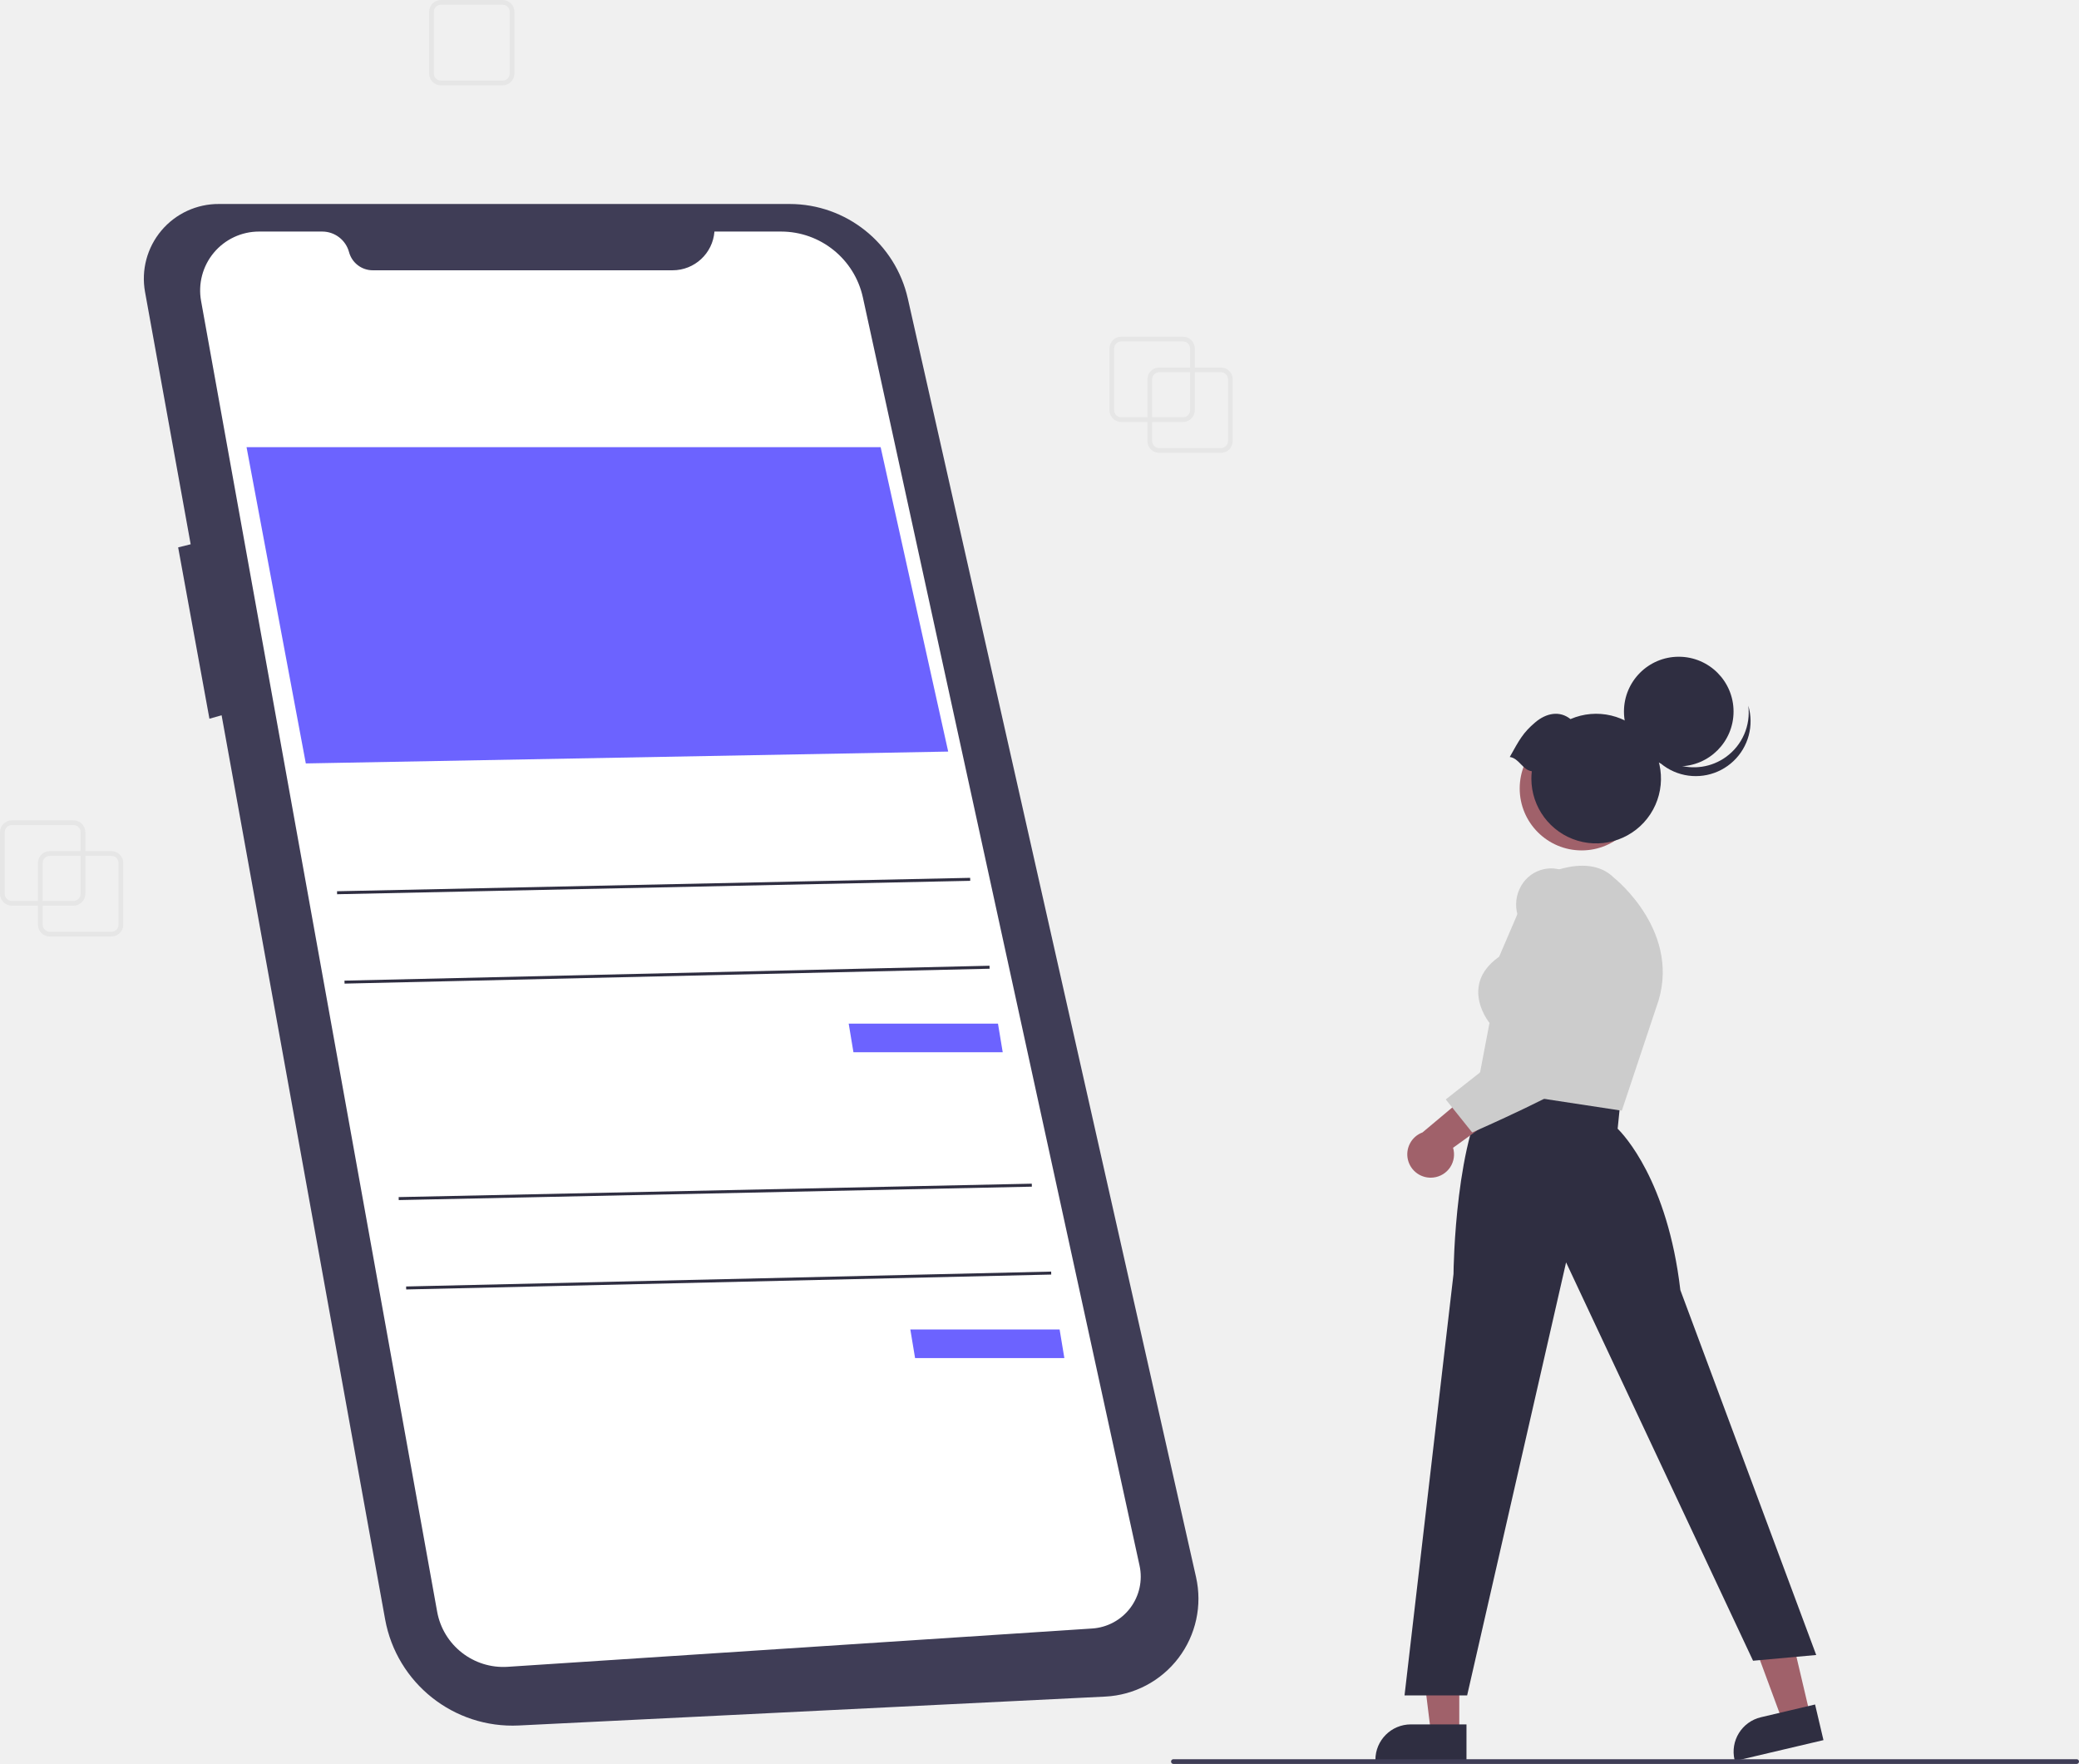
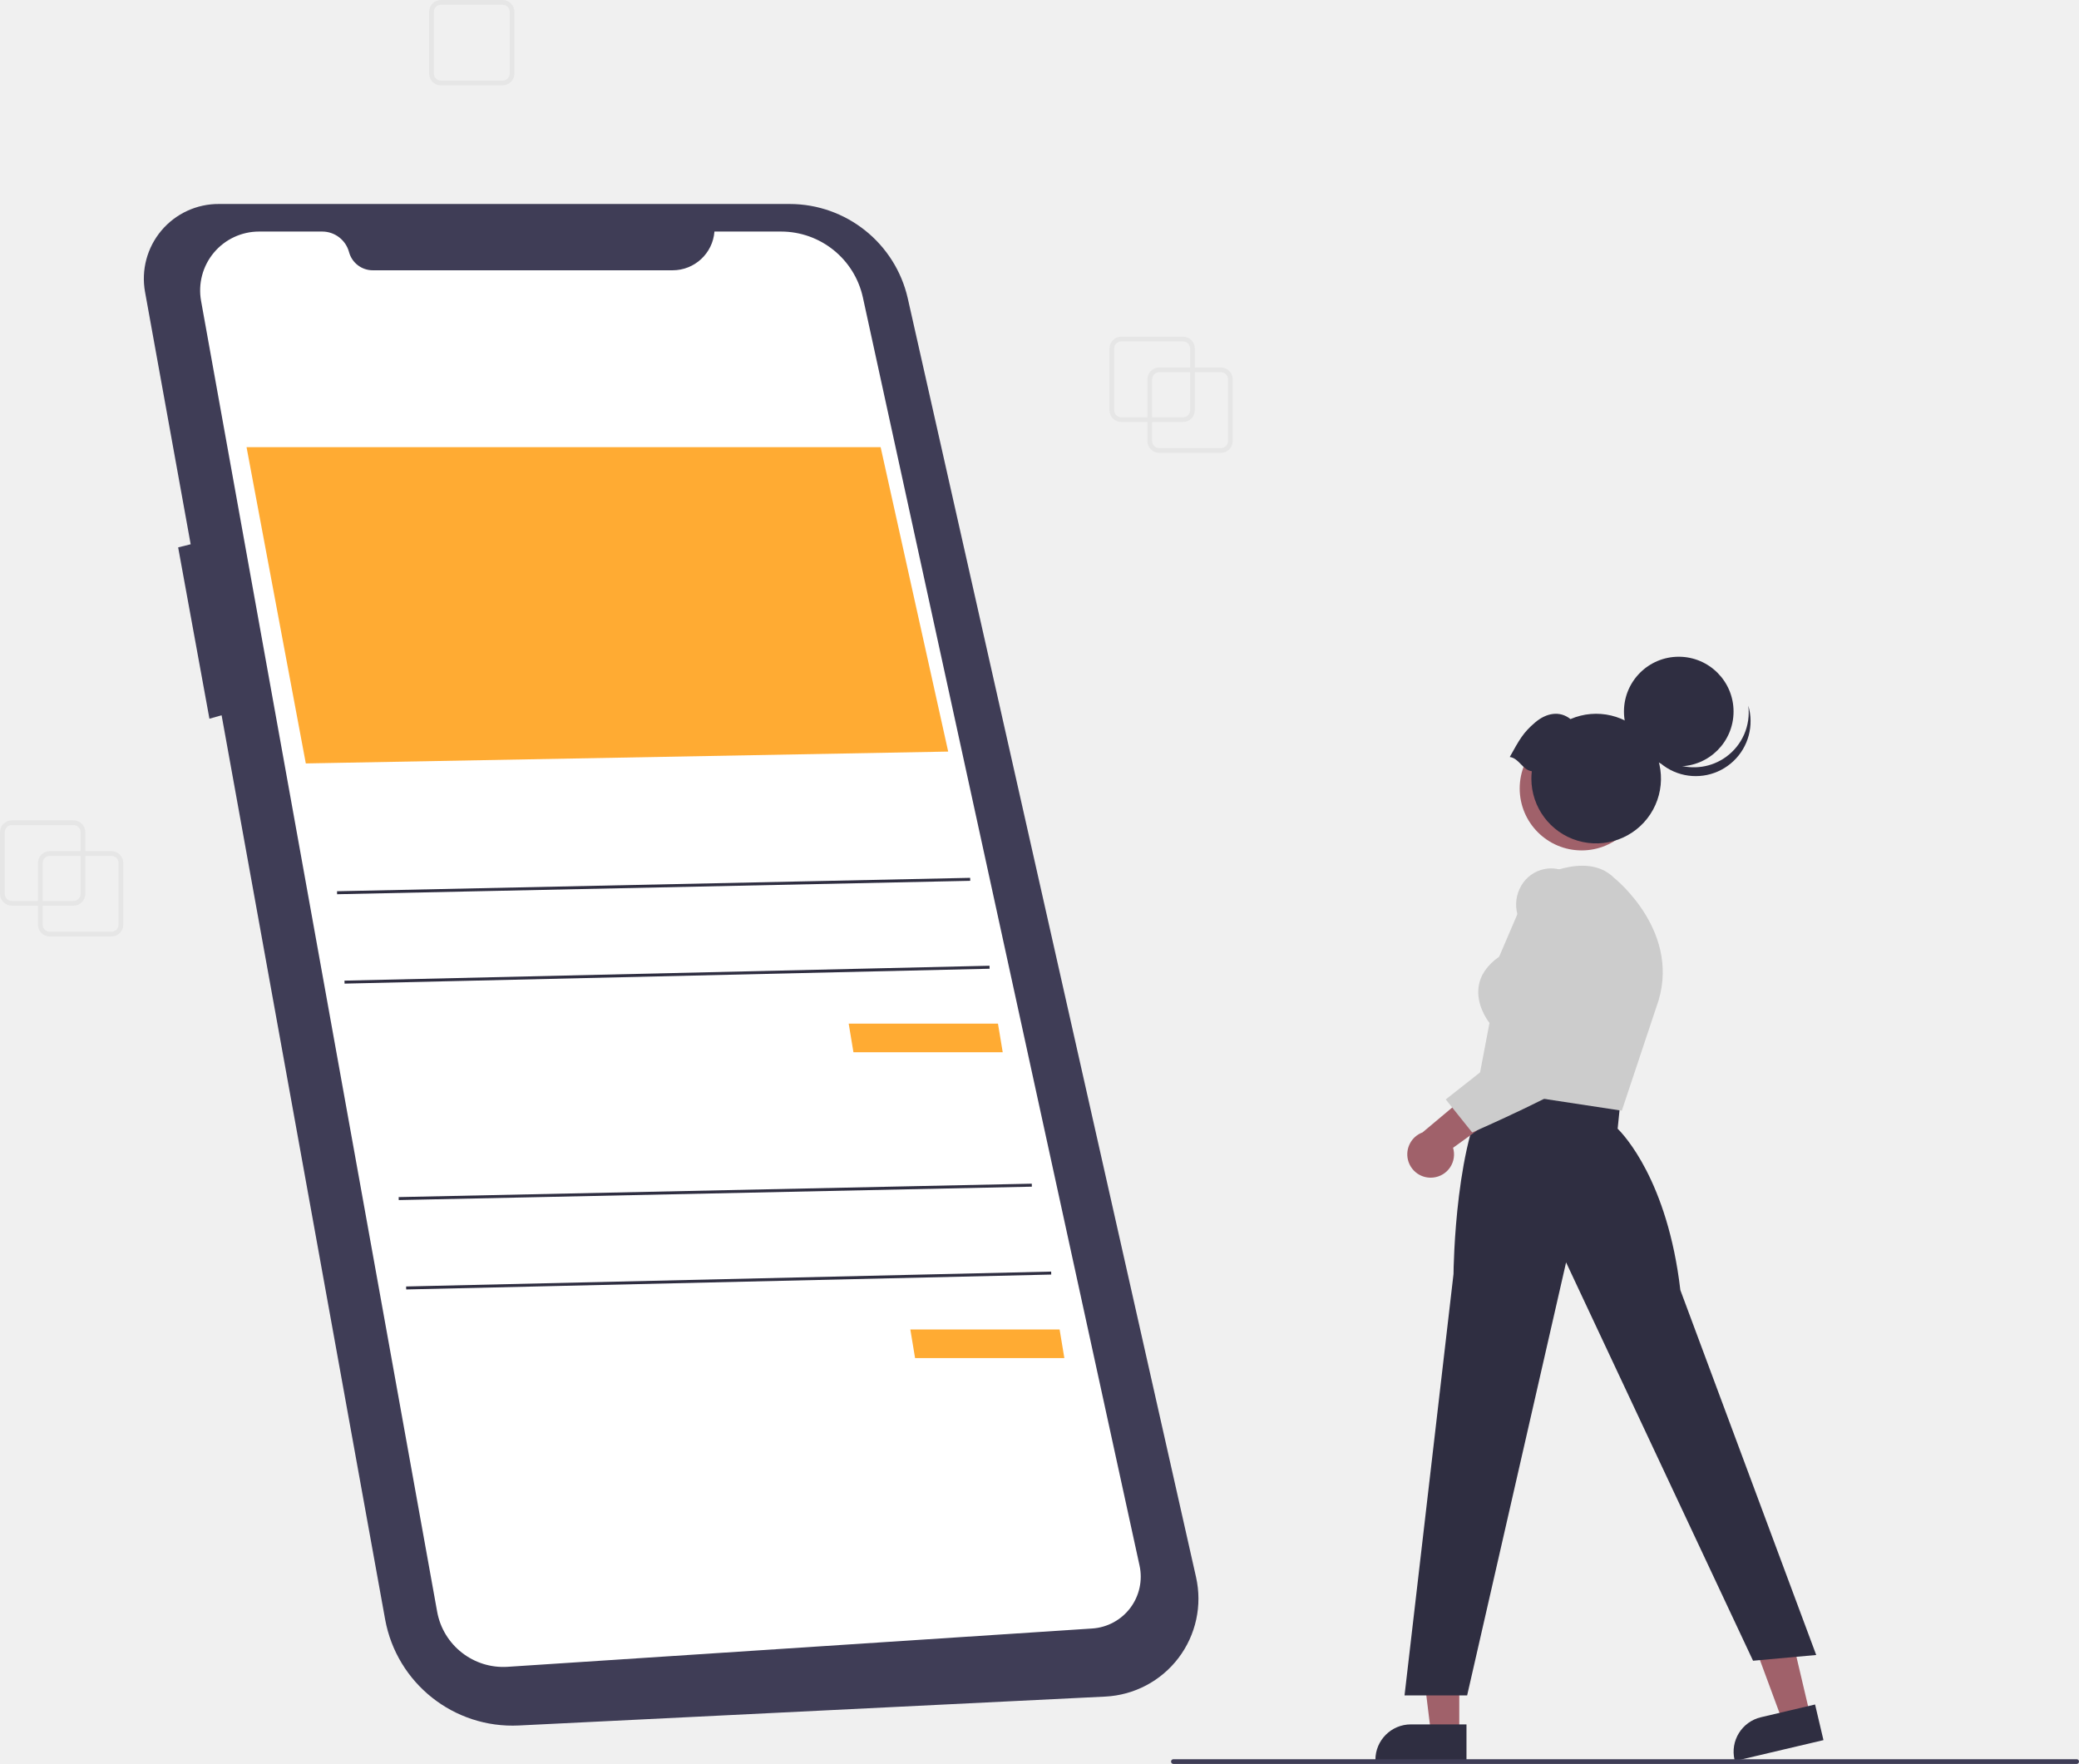
<svg xmlns="http://www.w3.org/2000/svg" data-name="Layer 1" width="876.972" height="744" viewBox="0 0 876.972 744">
  <path d="M676.514,269h-26a5.006,5.006,0,0,1-5-5V238a5.006,5.006,0,0,1,5-5h26a5.006,5.006,0,0,1,5,5v26A5.006,5.006,0,0,1,676.514,269Zm-26-34a3.003,3.003,0,0,0-3,3v26a3.003,3.003,0,0,0,3,3h26a3.003,3.003,0,0,0,3-3V238a3.003,3.003,0,0,0-3-3Z" transform="translate(-161.5138 -78)" fill="#e6e6e6" />
  <path d="M373.514,114h-26a5.006,5.006,0,0,1-5-5V83a5.006,5.006,0,0,1,5-5h26a5.006,5.006,0,0,1,5,5v26A5.006,5.006,0,0,1,373.514,114Zm-26-34a3.003,3.003,0,0,0-3,3v26a3.003,3.003,0,0,0,3,3h26a3.003,3.003,0,0,0,3-3V83a3.003,3.003,0,0,0-3-3Z" transform="translate(-161.5138 -78)" fill="#e6e6e6" />
  <path d="M660.514,256h-26a5.006,5.006,0,0,1-5-5V225a5.006,5.006,0,0,1,5-5h26a5.006,5.006,0,0,1,5,5v26A5.006,5.006,0,0,1,660.514,256Zm-26-34a3.003,3.003,0,0,0-3,3v26a3.003,3.003,0,0,0,3,3h26a3.003,3.003,0,0,0,3-3V225a3.003,3.003,0,0,0-3-3Z" transform="translate(-161.5138 -78)" fill="#e6e6e6" />
  <path d="M208.514,473h-26a5.006,5.006,0,0,1-5-5V442a5.006,5.006,0,0,1,5-5h26a5.006,5.006,0,0,1,5,5v26A5.006,5.006,0,0,1,208.514,473Zm-26-34a3.003,3.003,0,0,0-3,3v26a3.003,3.003,0,0,0,3,3h26a3.003,3.003,0,0,0,3-3V442a3.003,3.003,0,0,0-3-3Z" transform="translate(-161.5138 -78)" fill="#e6e6e6" />
  <path d="M192.514,460h-26a5.006,5.006,0,0,1-5-5V429a5.006,5.006,0,0,1,5-5h26a5.006,5.006,0,0,1,5,5v26A5.006,5.006,0,0,1,192.514,460Zm-26-34a3.003,3.003,0,0,0-3,3v26a3.003,3.003,0,0,0,3,3h26a3.003,3.003,0,0,0,3-3V429a3.003,3.003,0,0,0-3-3Z" transform="translate(-161.5138 -78)" fill="#e6e6e6" />
  <path d="M253.943,164.039H494.559a51.15,51.15,0,0,1,49.898,39.901L666.035,743.206a41.34,41.34,0,0,1-38.294,50.382L380.386,805.776A54.615,54.615,0,0,1,323.956,760.948l-68.967-381.268-5.131,1.466-13.196-72.265,5.281-1.32L222.693,201.136a31.493,31.493,0,0,1,31.25-37.097Z" transform="translate(-161.5138 -78)" fill="#3f3d56" />
  <path d="M462.882,175.664h28.087a35.349,35.349,0,0,1,34.536,27.813L642.204,738.345a21.903,21.903,0,0,1-19.967,26.525l-246.554,16.159a28.367,28.367,0,0,1-29.773-23.277L246.33,204.914a24.846,24.846,0,0,1,24.452-29.25h26.645a11.726,11.726,0,0,1,11.323,8.677h0a10.352,10.352,0,0,0,9.996,7.661H445.239a17.695,17.695,0,0,0,17.643-16.338Z" transform="translate(-161.5138 -78)" fill="#fff" />
-   <polygon points="104 188.606 371.476 188.606 399.971 317 129 322 104 188.606" fill="#6c63ff" />
-   <polygon points="358 431.754 420.971 431.754 422.971 443.809 360 443.809 358 431.754" fill="#6c63ff" />
+   <polygon points="104 188.606 371.476 188.606 399.971 317 129 322 104 188.606" fill="#ffab33" />
+   <polygon points="358 431.754 420.971 431.754 422.971 443.809 360 443.809 358 431.754" fill="#ffab33" />
  <rect x="303.667" y="451.084" width="267.125" height="1.257" transform="translate(-170.9793 -68.64185) rotate(-1.21314)" fill="#2f2e41" />
  <rect x="306.803" y="488.473" width="272.164" height="1.257" transform="translate(-172.6883 -67.64407) rotate(-1.32299)" fill="#2f2e41" />
-   <polygon points="384 560.754 446.971 560.754 448.971 572.809 386 572.809 384 560.754" fill="#6c63ff" />
+   <polygon points="384 560.754 446.971 560.754 448.971 572.809 386 572.809 384 560.754" fill="#ffab33" />
  <rect x="329.667" y="580.084" width="267.125" height="1.257" transform="translate(-173.7046 -68.06247) rotate(-1.21314)" fill="#2f2e41" />
  <rect x="332.803" y="617.473" width="272.164" height="1.257" transform="translate(-175.6598 -67.00938) rotate(-1.32299)" fill="#2f2e41" />
  <polygon points="615.56 731.207 603.645 731.206 597.977 685.249 615.562 685.25 615.56 731.207" fill="#a0616a" />
  <path d="M780.112,820.757l-38.419-.001v-.486a14.954,14.954,0,0,1,14.954-14.953h.001l23.465.001Z" transform="translate(-161.5138 -78)" fill="#2f2e41" />
  <polygon points="763.576 723.405 751.979 726.136 735.926 682.702 753.043 678.671 763.576 723.405" fill="#a0616a" />
  <path d="M930.695,811.951l-37.396,8.806-.111-.473a14.954,14.954,0,0,1,11.127-17.983l.001-0,22.84-5.378Z" transform="translate(-161.5138 -78)" fill="#2f2e41" />
  <path d="M774.639,615.366c.023-2.395.732-58.915,16.225-80.286l.229-.315,53.992,7.449-1.207,11.863c2.375,2.31,21.055,21.83,26.449,68.054l57.308,153.915-26.642,2.422L822.127,610.449,780.392,793.084H753.981Z" transform="translate(-161.5138 -78)" fill="#2f2e41" />
  <path d="M784.539,537.165l5.278-27.708c-1.033-1.33-5.611-7.717-4.592-15.204.665-4.884,3.58-9.167,8.668-12.734l13.68-31.92.184-.108c.921-.543,22.703-13.138,34.577-1.255.297.23,29.533,23.438,17.793,54.746L845.633,546.467Z" transform="translate(-161.5138 -78)" fill="#ccc" />
  <path d="M766.177,574.652a9.798,9.798,0,0,0,8.275-12.54l28.251-20.354-16.912-6.433-24.235,20.315a9.851,9.851,0,0,0,4.62,19.012Z" transform="translate(-161.5138 -78)" fill="#a0616a" />
  <path d="M771.369,541.725l43.13-33.981-12.822-43.808a15.74,15.74,0,0,1,1.589-12.458,14.558,14.558,0,0,1,9.546-6.891c7.383-1.562,14.086,2.572,19.917,12.29l.044.088c.965,2.358,23.434,57.901,6.277,69.779-16.783,11.619-55.699,28.532-56.091,28.703l-.456.197Z" transform="translate(-161.5138 -78)" fill="#ccc" />
  <circle cx="667.177" cy="332.556" r="26.128" fill="#a0616a" />
  <circle cx="708.139" cy="300.114" r="23.114" fill="#2f2e41" />
  <path d="M889.59,397.255a23.116,23.116,0,0,1-35.695-12.137,23.116,23.116,0,1,0,45.09-9.479A23.107,23.107,0,0,1,889.59,397.255Z" transform="translate(-161.5138 -78)" fill="#2f2e41" />
  <path d="M798.37,397.28c4.035-7.224,5.579-10.242,10.782-14.635,4.601-3.885,10.26-5.026,14.825-1.345a27.336,27.336,0,1,1-16.494,25.092,27.562,27.562,0,0,1,.186-3.091C803.702,402.745,802.338,397.837,798.37,397.28Z" transform="translate(-161.5138 -78)" fill="#2f2e41" />
  <path d="M1037.486,822h-381a1,1,0,0,1,0-2h381a1,1,0,0,1,0,2Z" transform="translate(-161.5138 -78)" fill="#3f3d56" />
</svg>
